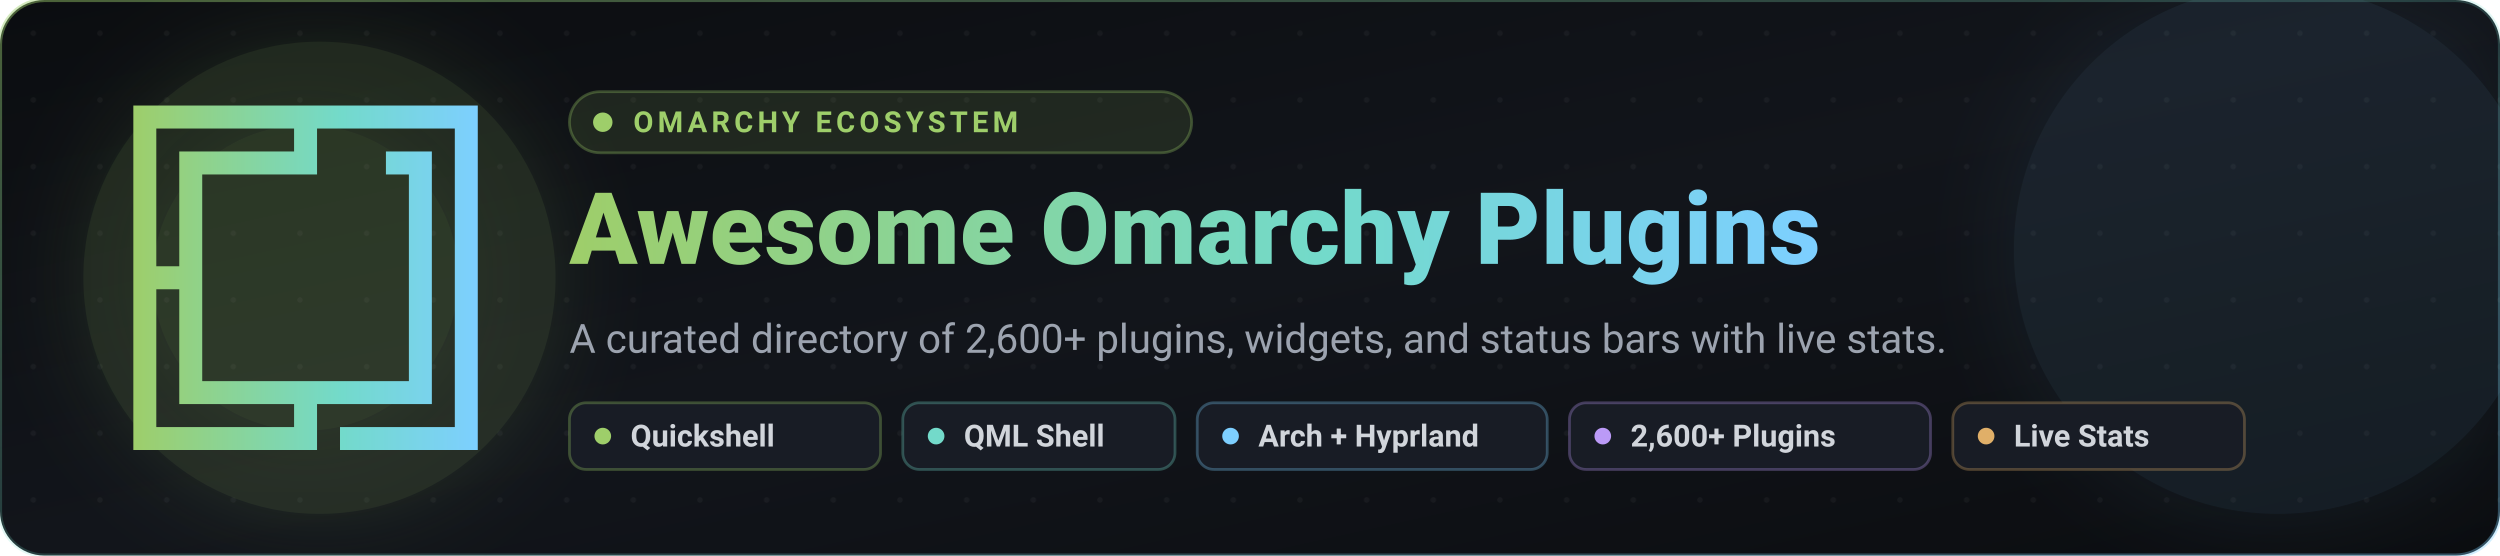
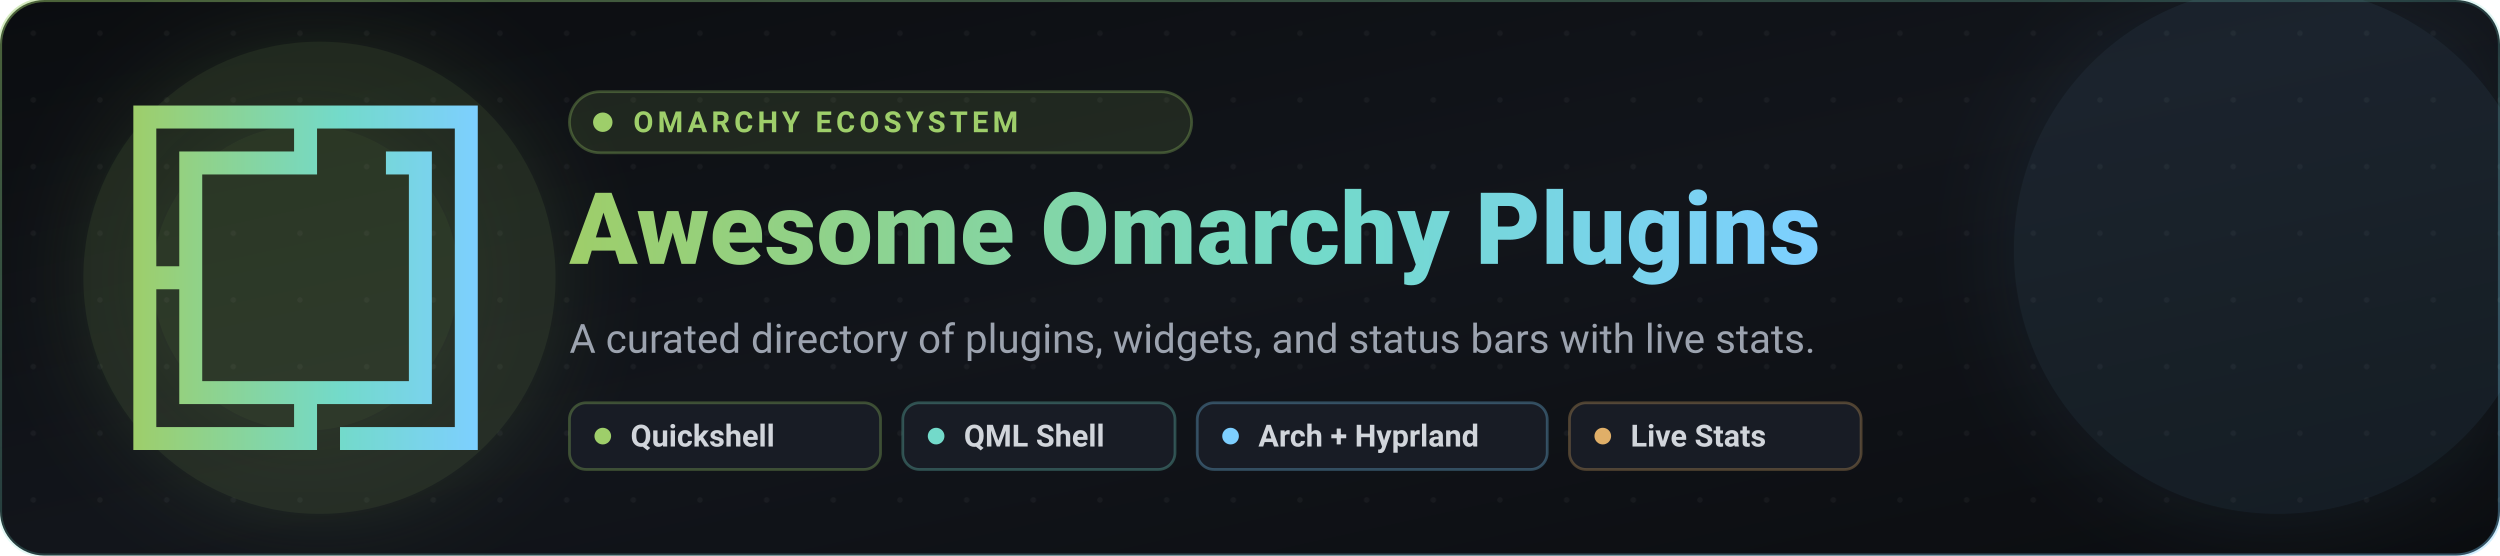
<svg xmlns="http://www.w3.org/2000/svg" viewBox="0 0 900 200" width="100%" height="100%">
  <defs>
    <linearGradient id="bgGrad" x1="0%" y1="0%" x2="100%" y2="100%">
      <stop offset="0%" stop-color="#0b0d10" />
      <stop offset="50%" stop-color="#12151b" />
      <stop offset="100%" stop-color="#0b0d10" />
    </linearGradient>
    <linearGradient id="omarchyGrad" x1="0%" y1="0%" x2="100%" y2="0%">
      <stop offset="0%" stop-color="#9ece6a" />
      <stop offset="60%" stop-color="#73daca" />
      <stop offset="100%" stop-color="#7dcfff" />
    </linearGradient>
    <linearGradient id="borderGrad" x1="0%" y1="0%" x2="100%" y2="100%">
      <stop offset="0%" stop-color="rgba(158, 206, 106, 0.45)" />
      <stop offset="50%" stop-color="rgba(115, 218, 202, 0.2)" />
      <stop offset="100%" stop-color="rgba(125, 207, 255, 0.35)" />
    </linearGradient>
    <filter id="glow" x="-20%" y="-20%" width="140%" height="140%">
      <feGaussianBlur stdDeviation="16" result="blur" />
      <feComposite in="SourceGraphic" in2="blur" operator="over" />
    </filter>
    <pattern id="dotGrid" width="24" height="24" patternUnits="userSpaceOnUse">
      <circle cx="12" cy="12" r="1" fill="rgba(255, 255, 255, 0.04)" />
    </pattern>
  </defs>
  <rect width="900" height="200" rx="16" fill="url(#bgGrad)" />
  <rect width="900" height="200" rx="16" fill="url(#dotGrid)" />
  <rect width="900" height="200" rx="16" fill="none" stroke="url(#borderGrad)" stroke-width="1.5" />
  <circle cx="115" cy="100" r="85" fill="#9ece6a" opacity="0.14" filter="url(#glow)" />
  <circle cx="820" cy="90" r="95" fill="#7dcfff" opacity="0.08" filter="url(#glow)" />
  <g transform="translate(48, 38)">
    <circle cx="62" cy="62" r="55" fill="#9ece6a" opacity="0.08" filter="url(#glow)" />
    <svg width="124" height="124" viewBox="0 0 1200 1200" fill="none">
      <path clip-rule="evenodd" d="m1200 1200h-480v-80h400v-1040h-479.996v160h-400v720h720v-720h-80v-80h159.996v880h-400v160h-640v-1200h1200zm-1120-80h480v-80h-400l.004-400h-80.004zm0-560h80.004v-400h400v-80h-480.004z" fill="url(#omarchyGrad)" fill-rule="evenodd" />
    </svg>
  </g>
  <g transform="translate(205, 25)">
    <rect x="0" y="8" width="224" height="22" rx="11" fill="rgba(158, 206, 106, 0.12)" stroke="rgba(158, 206, 106, 0.3)" stroke-width="1" />
    <circle cx="12" cy="19" r="3.5" fill="#9ece6a" />
    <text x="23" y="19" font-family="-apple-system, BlinkMacSystemFont, 'Segoe UI', Roboto, Helvetica, Arial, sans-serif" font-size="10.5" font-weight="700" fill="#9ece6a" letter-spacing="1.5" dominant-baseline="central">OMARCHY ECOSYSTEM</text>
    <text x="0" y="70" font-family="-apple-system, BlinkMacSystemFont, 'Segoe UI', Roboto, Helvetica, Arial, sans-serif" font-size="36" font-weight="900" fill="url(#omarchyGrad)" letter-spacing="0.2">Awesome Omarchy Plugins</text>
    <text x="0" y="102" font-family="-apple-system, BlinkMacSystemFont, 'Segoe UI', Roboto, Helvetica, Arial, sans-serif" font-size="14.5" font-weight="400" fill="#9ca3af">
-       A curated directory of 2,600+ plugins, widgets, and status bars with live stats.
+       A curated directory of plugins, widgets, and status bars with live stats.
    </text>
    <g transform="translate(0, 120)">
      <g transform="translate(0, 0)">
        <rect width="112" height="24" rx="6" fill="#181c25" stroke="rgba(158, 206, 106, 0.3)" stroke-width="1" />
        <circle cx="12" cy="12" r="3" fill="#9ece6a" />
        <text x="22" y="12" font-family="-apple-system, BlinkMacSystemFont, 'Segoe UI', Roboto, sans-serif" font-size="11" font-weight="600" fill="#d1d5db" dominant-baseline="central">Quickshell</text>
      </g>
      <g transform="translate(120, 0)">
        <rect width="98" height="24" rx="6" fill="#181c25" stroke="rgba(115, 218, 202, 0.3)" stroke-width="1" />
        <circle cx="12" cy="12" r="3" fill="#73daca" />
        <text x="22" y="12" font-family="-apple-system, BlinkMacSystemFont, 'Segoe UI', Roboto, sans-serif" font-size="11" font-weight="600" fill="#d1d5db" dominant-baseline="central">QML Shell</text>
      </g>
      <g transform="translate(226, 0)">
        <rect width="126" height="24" rx="6" fill="#181c25" stroke="rgba(125, 207, 255, 0.3)" stroke-width="1" />
        <circle cx="12" cy="12" r="3" fill="#7dcfff" />
        <text x="22" y="12" font-family="-apple-system, BlinkMacSystemFont, 'Segoe UI', Roboto, sans-serif" font-size="11" font-weight="600" fill="#d1d5db" dominant-baseline="central">Arch + Hyprland</text>
      </g>
      <g transform="translate(360, 0)">
-         <rect width="130" height="24" rx="6" fill="#181c25" stroke="rgba(187, 154, 247, 0.3)" stroke-width="1" />
-         <circle cx="12" cy="12" r="3" fill="#bb9af7" />
-         <text x="22" y="12" font-family="-apple-system, BlinkMacSystemFont, 'Segoe UI', Roboto, sans-serif" font-size="11" font-weight="600" fill="#d1d5db" dominant-baseline="central">2,600+ Plugins</text>
-       </g>
-       <g transform="translate(498, 0)">
        <rect width="105" height="24" rx="6" fill="#181c25" stroke="rgba(224, 175, 104, 0.3)" stroke-width="1" />
        <circle cx="12" cy="12" r="3" fill="#e0af68" />
        <text x="22" y="12" font-family="-apple-system, BlinkMacSystemFont, 'Segoe UI', Roboto, sans-serif" font-size="11" font-weight="600" fill="#d1d5db" dominant-baseline="central">Live Stats</text>
      </g>
    </g>
  </g>
</svg>
